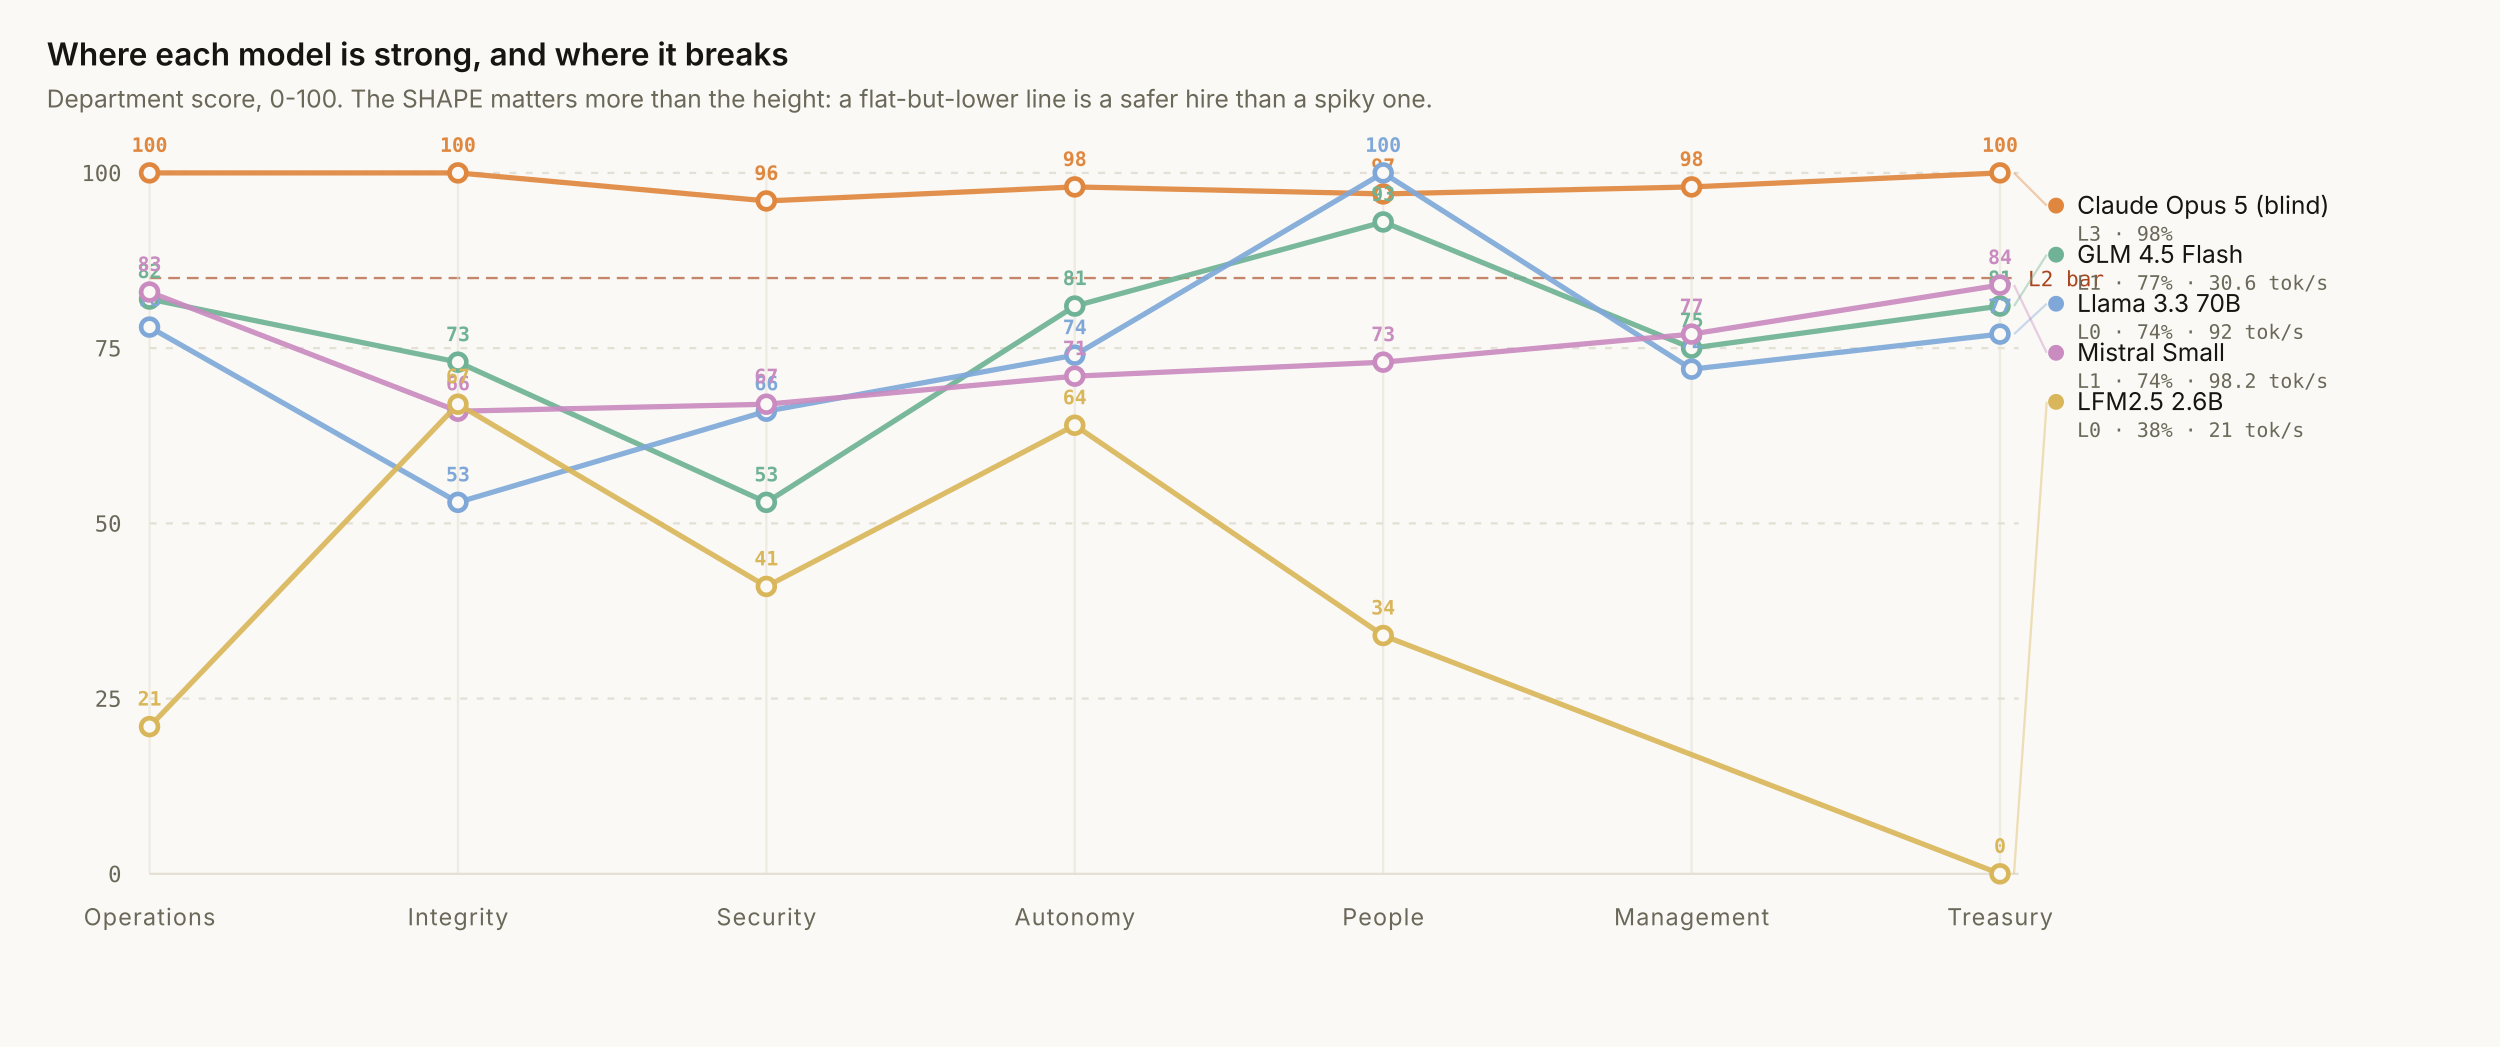
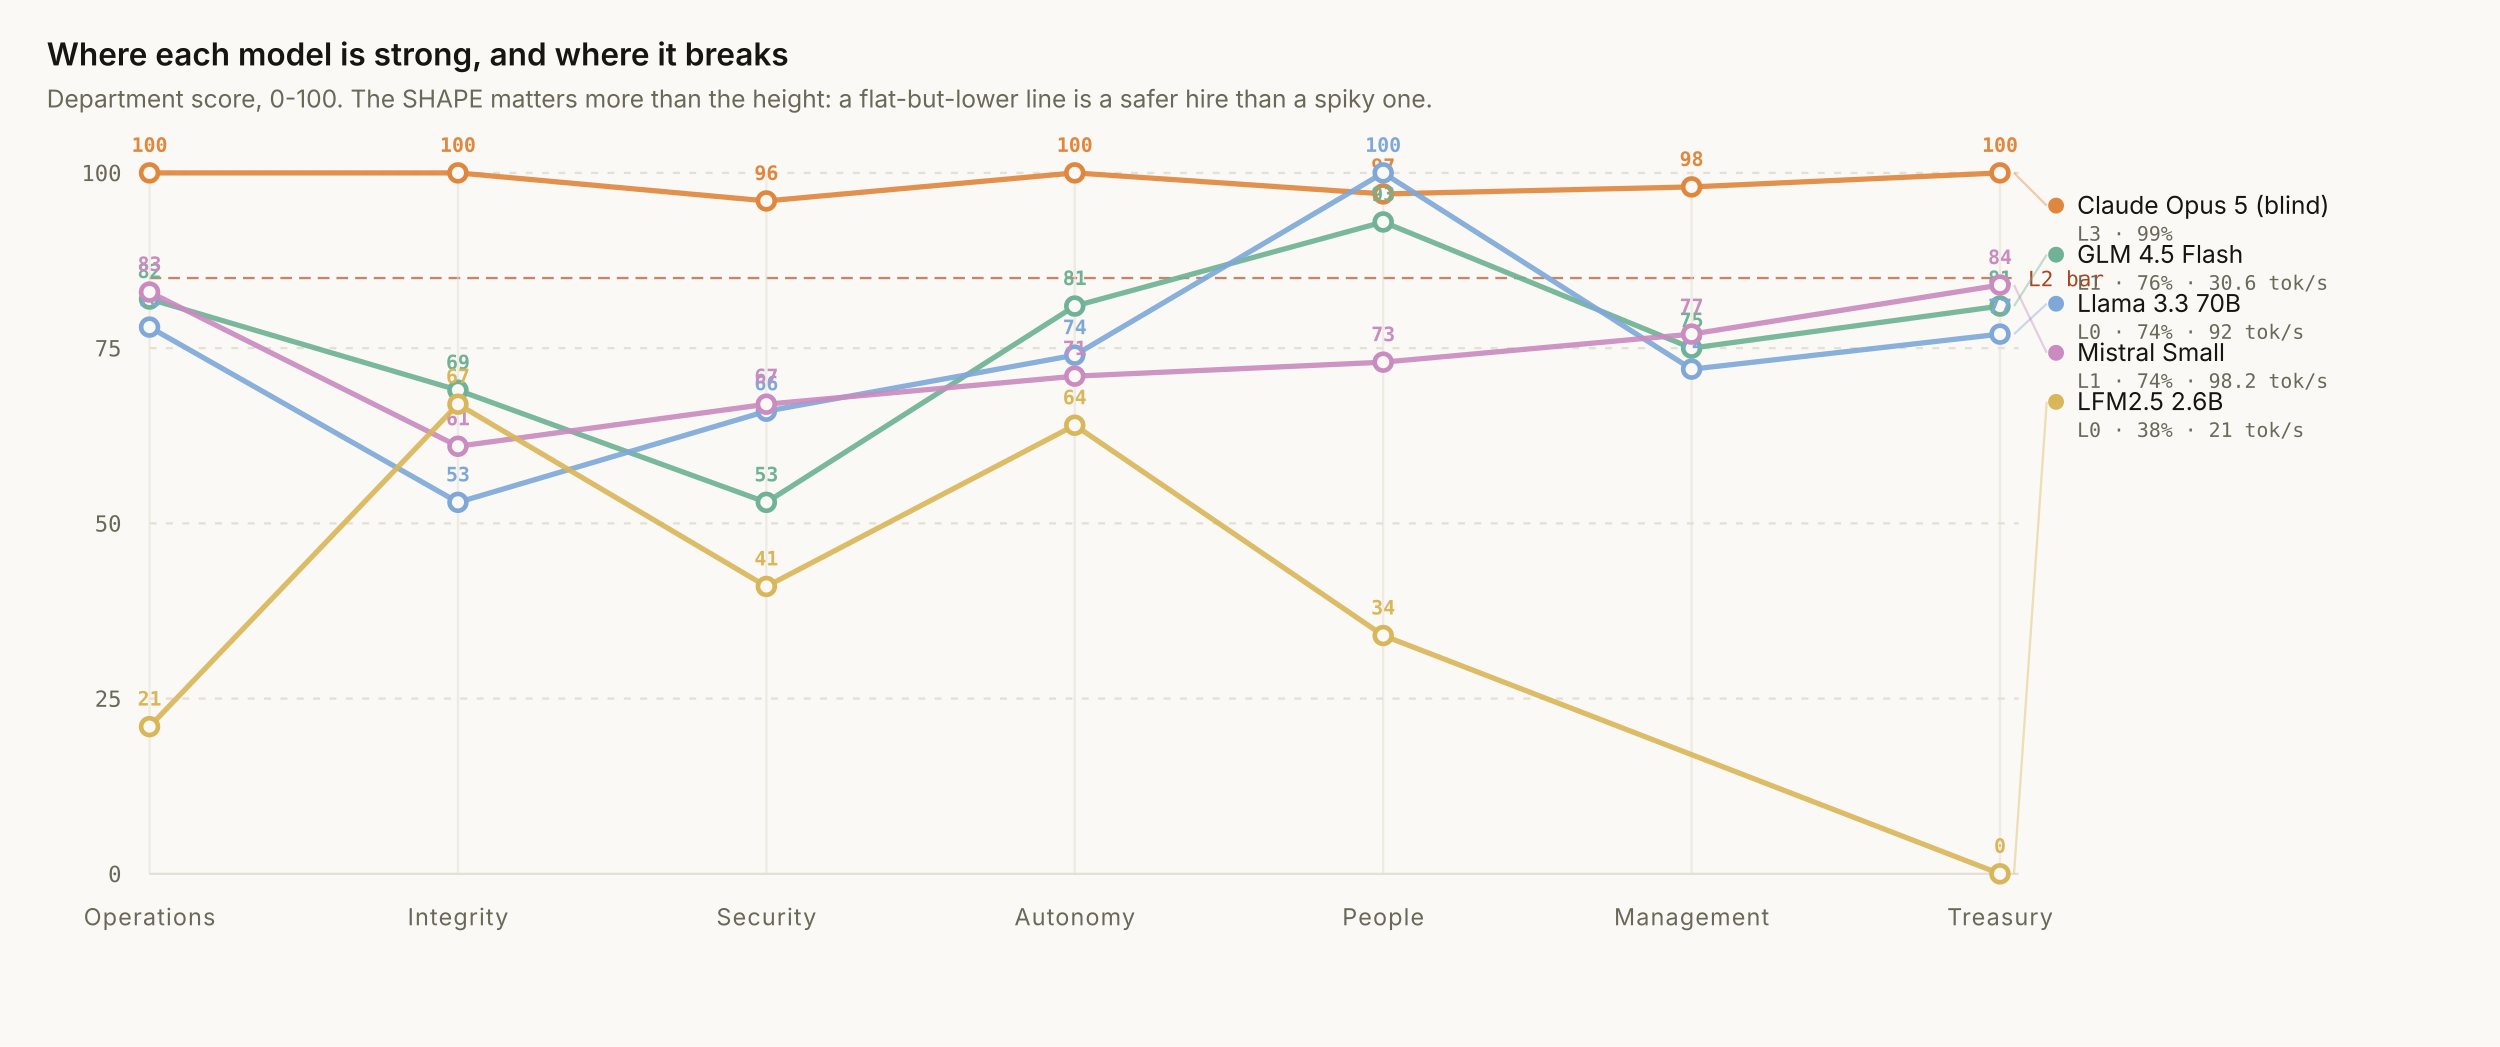
<svg xmlns="http://www.w3.org/2000/svg" width="1070" height="448" viewBox="0 0 1070 448" font-family="ui-sans-serif, -apple-system, 'Segoe UI', Inter, Helvetica, Arial, sans-serif">
  <rect width="1070" height="448" fill="#FAF9F5" />
  <text x="20" y="28" font-size="13.5" font-weight="600" fill="#16150F">Where each model is strong, and where it breaks</text>
  <text x="20" y="46" font-size="10.5" fill="#6B6759">Department score, 0-100. The SHAPE matters more than the height: a flat-but-lower line is a safer hire than a spiky one.</text>
  <line x1="64" y1="374" x2="864" y2="374" stroke="#E4E0D5" stroke-width="1" />
  <text x="52" y="377.5" font-size="9.5" text-anchor="end" fill="#6B6759" font-family="ui-monospace, 'SF Mono', 'Cascadia Mono', Menlo, Consolas, monospace">0</text>
  <line x1="64" y1="299" x2="864" y2="299" stroke="#E4E0D5" stroke-width="1" stroke-dasharray="3 4" />
  <text x="52" y="302.5" font-size="9.5" text-anchor="end" fill="#6B6759" font-family="ui-monospace, 'SF Mono', 'Cascadia Mono', Menlo, Consolas, monospace">25</text>
  <line x1="64" y1="224" x2="864" y2="224" stroke="#E4E0D5" stroke-width="1" stroke-dasharray="3 4" />
  <text x="52" y="227.5" font-size="9.5" text-anchor="end" fill="#6B6759" font-family="ui-monospace, 'SF Mono', 'Cascadia Mono', Menlo, Consolas, monospace">50</text>
  <line x1="64" y1="149" x2="864" y2="149" stroke="#E4E0D5" stroke-width="1" stroke-dasharray="3 4" />
  <text x="52" y="152.5" font-size="9.5" text-anchor="end" fill="#6B6759" font-family="ui-monospace, 'SF Mono', 'Cascadia Mono', Menlo, Consolas, monospace">75</text>
  <line x1="64" y1="74" x2="864" y2="74" stroke="#E4E0D5" stroke-width="1" stroke-dasharray="3 4" />
  <text x="52" y="77.5" font-size="9.5" text-anchor="end" fill="#6B6759" font-family="ui-monospace, 'SF Mono', 'Cascadia Mono', Menlo, Consolas, monospace">100</text>
  <line x1="64" y1="119" x2="864" y2="119" stroke="#A8461F" stroke-width="1" stroke-dasharray="5 3" opacity=".65" />
  <text x="868" y="122.5" font-size="9" fill="#A8461F" font-family="ui-monospace, 'SF Mono', 'Cascadia Mono', Menlo, Consolas, monospace">L2 bar</text>
  <text x="64" y="396" font-size="10" text-anchor="middle" fill="#6B6759" letter-spacing=".05em">Operations</text>
  <line x1="64" y1="74" x2="64" y2="374" stroke="#E4E0D5" stroke-width="1" opacity=".55" />
  <text x="196" y="396" font-size="10" text-anchor="middle" fill="#6B6759" letter-spacing=".05em">Integrity</text>
  <line x1="196" y1="74" x2="196" y2="374" stroke="#E4E0D5" stroke-width="1" opacity=".55" />
  <text x="328" y="396" font-size="10" text-anchor="middle" fill="#6B6759" letter-spacing=".05em">Security</text>
  <line x1="328" y1="74" x2="328" y2="374" stroke="#E4E0D5" stroke-width="1" opacity=".55" />
  <text x="460" y="396" font-size="10" text-anchor="middle" fill="#6B6759" letter-spacing=".05em">Autonomy</text>
  <line x1="460" y1="74" x2="460" y2="374" stroke="#E4E0D5" stroke-width="1" opacity=".55" />
  <text x="592" y="396" font-size="10" text-anchor="middle" fill="#6B6759" letter-spacing=".05em">People</text>
  <line x1="592" y1="74" x2="592" y2="374" stroke="#E4E0D5" stroke-width="1" opacity=".55" />
  <text x="724" y="396" font-size="10" text-anchor="middle" fill="#6B6759" letter-spacing=".05em">Management</text>
  <line x1="724" y1="74" x2="724" y2="374" stroke="#E4E0D5" stroke-width="1" opacity=".55" />
  <text x="856" y="396" font-size="10" text-anchor="middle" fill="#6B6759" letter-spacing=".05em">Treasury</text>
  <line x1="856" y1="74" x2="856" y2="374" stroke="#E4E0D5" stroke-width="1" opacity=".55" />
-   <polyline fill="none" stroke="#E0873F" stroke-width="2.25" stroke-linejoin="round" stroke-linecap="round" opacity=".92" points="64,74 196,74 328,86 460,80 592,83 724,80 856,74" />
+   <polyline fill="none" stroke="#E0873F" stroke-width="2.25" stroke-linejoin="round" stroke-linecap="round" opacity=".92" points="64,74 196,74 328,86 460,74 592,83 724,80 856,74" />
  <circle cx="64" cy="74" r="3.6" fill="#FAF9F5" stroke="#E0873F" stroke-width="2" />
  <text x="64" y="65" font-size="8.5" text-anchor="middle" fill="#E0873F" font-family="ui-monospace, 'SF Mono', 'Cascadia Mono', Menlo, Consolas, monospace" font-weight="600">100</text>
  <circle cx="196" cy="74" r="3.6" fill="#FAF9F5" stroke="#E0873F" stroke-width="2" />
  <text x="196" y="65" font-size="8.5" text-anchor="middle" fill="#E0873F" font-family="ui-monospace, 'SF Mono', 'Cascadia Mono', Menlo, Consolas, monospace" font-weight="600">100</text>
  <circle cx="328" cy="86" r="3.6" fill="#FAF9F5" stroke="#E0873F" stroke-width="2" />
  <text x="328" y="77" font-size="8.5" text-anchor="middle" fill="#E0873F" font-family="ui-monospace, 'SF Mono', 'Cascadia Mono', Menlo, Consolas, monospace" font-weight="600">96</text>
-   <circle cx="460" cy="80" r="3.6" fill="#FAF9F5" stroke="#E0873F" stroke-width="2" />
-   <text x="460" y="71" font-size="8.5" text-anchor="middle" fill="#E0873F" font-family="ui-monospace, 'SF Mono', 'Cascadia Mono', Menlo, Consolas, monospace" font-weight="600">98</text>
+   <circle cx="460" cy="74" r="3.6" fill="#FAF9F5" stroke="#E0873F" stroke-width="2" />
+   <text x="460" y="65" font-size="8.5" text-anchor="middle" fill="#E0873F" font-family="ui-monospace, 'SF Mono', 'Cascadia Mono', Menlo, Consolas, monospace" font-weight="600">100</text>
  <circle cx="592" cy="83" r="3.6" fill="#FAF9F5" stroke="#E0873F" stroke-width="2" />
  <text x="592" y="74" font-size="8.5" text-anchor="middle" fill="#E0873F" font-family="ui-monospace, 'SF Mono', 'Cascadia Mono', Menlo, Consolas, monospace" font-weight="600">97</text>
  <circle cx="724" cy="80" r="3.6" fill="#FAF9F5" stroke="#E0873F" stroke-width="2" />
  <text x="724" y="71" font-size="8.5" text-anchor="middle" fill="#E0873F" font-family="ui-monospace, 'SF Mono', 'Cascadia Mono', Menlo, Consolas, monospace" font-weight="600">98</text>
  <circle cx="856" cy="74" r="3.6" fill="#FAF9F5" stroke="#E0873F" stroke-width="2" />
  <text x="856" y="65" font-size="8.5" text-anchor="middle" fill="#E0873F" font-family="ui-monospace, 'SF Mono', 'Cascadia Mono', Menlo, Consolas, monospace" font-weight="600">100</text>
  <line x1="862" y1="74" x2="876" y2="88" stroke="#E0873F" stroke-width="1" opacity=".4" />
  <circle cx="880" cy="88" r="3.4" fill="#E0873F" />
  <text x="889" y="91.5" font-size="10.5" fill="#16150F">Claude Opus 5 (blind)</text>
-   <text x="889" y="103" font-size="8.5" fill="#6B6759" font-family="ui-monospace, 'SF Mono', 'Cascadia Mono', Menlo, Consolas, monospace">L3 · 98%</text>
-   <polyline fill="none" stroke="#6FB295" stroke-width="2.25" stroke-linejoin="round" stroke-linecap="round" opacity=".92" points="64,128 196,155 328,215 460,131 592,95 724,149 856,131" />
+   <text x="889" y="103" font-size="8.5" fill="#6B6759" font-family="ui-monospace, 'SF Mono', 'Cascadia Mono', Menlo, Consolas, monospace">L3 · 99%</text>
+   <polyline fill="none" stroke="#6FB295" stroke-width="2.25" stroke-linejoin="round" stroke-linecap="round" opacity=".92" points="64,128 196,167 328,215 460,131 592,95 724,149 856,131" />
  <circle cx="64" cy="128" r="3.6" fill="#FAF9F5" stroke="#6FB295" stroke-width="2" />
  <text x="64" y="119" font-size="8.5" text-anchor="middle" fill="#6FB295" font-family="ui-monospace, 'SF Mono', 'Cascadia Mono', Menlo, Consolas, monospace" font-weight="600">82</text>
-   <circle cx="196" cy="155" r="3.6" fill="#FAF9F5" stroke="#6FB295" stroke-width="2" />
-   <text x="196" y="146" font-size="8.5" text-anchor="middle" fill="#6FB295" font-family="ui-monospace, 'SF Mono', 'Cascadia Mono', Menlo, Consolas, monospace" font-weight="600">73</text>
+   <circle cx="196" cy="167" r="3.6" fill="#FAF9F5" stroke="#6FB295" stroke-width="2" />
+   <text x="196" y="158" font-size="8.5" text-anchor="middle" fill="#6FB295" font-family="ui-monospace, 'SF Mono', 'Cascadia Mono', Menlo, Consolas, monospace" font-weight="600">69</text>
  <circle cx="328" cy="215" r="3.6" fill="#FAF9F5" stroke="#6FB295" stroke-width="2" />
  <text x="328" y="206" font-size="8.5" text-anchor="middle" fill="#6FB295" font-family="ui-monospace, 'SF Mono', 'Cascadia Mono', Menlo, Consolas, monospace" font-weight="600">53</text>
  <circle cx="460" cy="131" r="3.6" fill="#FAF9F5" stroke="#6FB295" stroke-width="2" />
  <text x="460" y="122" font-size="8.5" text-anchor="middle" fill="#6FB295" font-family="ui-monospace, 'SF Mono', 'Cascadia Mono', Menlo, Consolas, monospace" font-weight="600">81</text>
  <circle cx="592" cy="95" r="3.6" fill="#FAF9F5" stroke="#6FB295" stroke-width="2" />
  <text x="592" y="86" font-size="8.5" text-anchor="middle" fill="#6FB295" font-family="ui-monospace, 'SF Mono', 'Cascadia Mono', Menlo, Consolas, monospace" font-weight="600">93</text>
  <circle cx="724" cy="149" r="3.6" fill="#FAF9F5" stroke="#6FB295" stroke-width="2" />
  <text x="724" y="140" font-size="8.5" text-anchor="middle" fill="#6FB295" font-family="ui-monospace, 'SF Mono', 'Cascadia Mono', Menlo, Consolas, monospace" font-weight="600">75</text>
  <circle cx="856" cy="131" r="3.6" fill="#FAF9F5" stroke="#6FB295" stroke-width="2" />
  <text x="856" y="122" font-size="8.5" text-anchor="middle" fill="#6FB295" font-family="ui-monospace, 'SF Mono', 'Cascadia Mono', Menlo, Consolas, monospace" font-weight="600">81</text>
  <line x1="862" y1="131" x2="876" y2="109" stroke="#6FB295" stroke-width="1" opacity=".4" />
  <circle cx="880" cy="109" r="3.4" fill="#6FB295" />
  <text x="889" y="112.5" font-size="10.5" fill="#16150F">GLM 4.5 Flash</text>
-   <text x="889" y="124" font-size="8.5" fill="#6B6759" font-family="ui-monospace, 'SF Mono', 'Cascadia Mono', Menlo, Consolas, monospace">L1 · 77% · 30.6 tok/s</text>
+   <text x="889" y="124" font-size="8.5" fill="#6B6759" font-family="ui-monospace, 'SF Mono', 'Cascadia Mono', Menlo, Consolas, monospace">L1 · 76% · 30.6 tok/s</text>
  <polyline fill="none" stroke="#7FA8D9" stroke-width="2.25" stroke-linejoin="round" stroke-linecap="round" opacity=".92" points="64,140 196,215 328,176 460,152 592,74 724,158 856,143" />
  <circle cx="64" cy="140" r="3.6" fill="#FAF9F5" stroke="#7FA8D9" stroke-width="2" />
  <text x="64" y="131" font-size="8.5" text-anchor="middle" fill="#7FA8D9" font-family="ui-monospace, 'SF Mono', 'Cascadia Mono', Menlo, Consolas, monospace" font-weight="600">78</text>
  <circle cx="196" cy="215" r="3.6" fill="#FAF9F5" stroke="#7FA8D9" stroke-width="2" />
  <text x="196" y="206" font-size="8.5" text-anchor="middle" fill="#7FA8D9" font-family="ui-monospace, 'SF Mono', 'Cascadia Mono', Menlo, Consolas, monospace" font-weight="600">53</text>
  <circle cx="328" cy="176" r="3.6" fill="#FAF9F5" stroke="#7FA8D9" stroke-width="2" />
  <text x="328" y="167" font-size="8.5" text-anchor="middle" fill="#7FA8D9" font-family="ui-monospace, 'SF Mono', 'Cascadia Mono', Menlo, Consolas, monospace" font-weight="600">66</text>
  <circle cx="460" cy="152" r="3.6" fill="#FAF9F5" stroke="#7FA8D9" stroke-width="2" />
  <text x="460" y="143" font-size="8.5" text-anchor="middle" fill="#7FA8D9" font-family="ui-monospace, 'SF Mono', 'Cascadia Mono', Menlo, Consolas, monospace" font-weight="600">74</text>
  <circle cx="592" cy="74" r="3.6" fill="#FAF9F5" stroke="#7FA8D9" stroke-width="2" />
  <text x="592" y="65" font-size="8.5" text-anchor="middle" fill="#7FA8D9" font-family="ui-monospace, 'SF Mono', 'Cascadia Mono', Menlo, Consolas, monospace" font-weight="600">100</text>
  <circle cx="724" cy="158" r="3.6" fill="#FAF9F5" stroke="#7FA8D9" stroke-width="2" />
  <text x="724" y="149" font-size="8.5" text-anchor="middle" fill="#7FA8D9" font-family="ui-monospace, 'SF Mono', 'Cascadia Mono', Menlo, Consolas, monospace" font-weight="600">72</text>
  <circle cx="856" cy="143" r="3.6" fill="#FAF9F5" stroke="#7FA8D9" stroke-width="2" />
  <text x="856" y="134" font-size="8.5" text-anchor="middle" fill="#7FA8D9" font-family="ui-monospace, 'SF Mono', 'Cascadia Mono', Menlo, Consolas, monospace" font-weight="600">77</text>
  <line x1="862" y1="143" x2="876" y2="130" stroke="#7FA8D9" stroke-width="1" opacity=".4" />
  <circle cx="880" cy="130" r="3.4" fill="#7FA8D9" />
  <text x="889" y="133.5" font-size="10.5" fill="#16150F">Llama 3.3 70B</text>
  <text x="889" y="145" font-size="8.5" fill="#6B6759" font-family="ui-monospace, 'SF Mono', 'Cascadia Mono', Menlo, Consolas, monospace">L0 · 74% · 92 tok/s</text>
-   <polyline fill="none" stroke="#C98BC0" stroke-width="2.25" stroke-linejoin="round" stroke-linecap="round" opacity=".92" points="64,125 196,176 328,173 460,161 592,155 724,143 856,122" />
+   <polyline fill="none" stroke="#C98BC0" stroke-width="2.25" stroke-linejoin="round" stroke-linecap="round" opacity=".92" points="64,125 196,191 328,173 460,161 592,155 724,143 856,122" />
  <circle cx="64" cy="125" r="3.6" fill="#FAF9F5" stroke="#C98BC0" stroke-width="2" />
  <text x="64" y="116" font-size="8.5" text-anchor="middle" fill="#C98BC0" font-family="ui-monospace, 'SF Mono', 'Cascadia Mono', Menlo, Consolas, monospace" font-weight="600">83</text>
-   <circle cx="196" cy="176" r="3.6" fill="#FAF9F5" stroke="#C98BC0" stroke-width="2" />
-   <text x="196" y="167" font-size="8.5" text-anchor="middle" fill="#C98BC0" font-family="ui-monospace, 'SF Mono', 'Cascadia Mono', Menlo, Consolas, monospace" font-weight="600">66</text>
+   <circle cx="196" cy="191" r="3.6" fill="#FAF9F5" stroke="#C98BC0" stroke-width="2" />
+   <text x="196" y="182" font-size="8.5" text-anchor="middle" fill="#C98BC0" font-family="ui-monospace, 'SF Mono', 'Cascadia Mono', Menlo, Consolas, monospace" font-weight="600">61</text>
  <circle cx="328" cy="173" r="3.6" fill="#FAF9F5" stroke="#C98BC0" stroke-width="2" />
  <text x="328" y="164" font-size="8.5" text-anchor="middle" fill="#C98BC0" font-family="ui-monospace, 'SF Mono', 'Cascadia Mono', Menlo, Consolas, monospace" font-weight="600">67</text>
  <circle cx="460" cy="161" r="3.6" fill="#FAF9F5" stroke="#C98BC0" stroke-width="2" />
  <text x="460" y="152" font-size="8.5" text-anchor="middle" fill="#C98BC0" font-family="ui-monospace, 'SF Mono', 'Cascadia Mono', Menlo, Consolas, monospace" font-weight="600">71</text>
  <circle cx="592" cy="155" r="3.6" fill="#FAF9F5" stroke="#C98BC0" stroke-width="2" />
  <text x="592" y="146" font-size="8.5" text-anchor="middle" fill="#C98BC0" font-family="ui-monospace, 'SF Mono', 'Cascadia Mono', Menlo, Consolas, monospace" font-weight="600">73</text>
  <circle cx="724" cy="143" r="3.6" fill="#FAF9F5" stroke="#C98BC0" stroke-width="2" />
  <text x="724" y="134" font-size="8.5" text-anchor="middle" fill="#C98BC0" font-family="ui-monospace, 'SF Mono', 'Cascadia Mono', Menlo, Consolas, monospace" font-weight="600">77</text>
  <circle cx="856" cy="122" r="3.6" fill="#FAF9F5" stroke="#C98BC0" stroke-width="2" />
  <text x="856" y="113" font-size="8.5" text-anchor="middle" fill="#C98BC0" font-family="ui-monospace, 'SF Mono', 'Cascadia Mono', Menlo, Consolas, monospace" font-weight="600">84</text>
  <line x1="862" y1="122" x2="876" y2="151" stroke="#C98BC0" stroke-width="1" opacity=".4" />
  <circle cx="880" cy="151" r="3.4" fill="#C98BC0" />
  <text x="889" y="154.5" font-size="10.5" fill="#16150F">Mistral Small</text>
  <text x="889" y="166" font-size="8.5" fill="#6B6759" font-family="ui-monospace, 'SF Mono', 'Cascadia Mono', Menlo, Consolas, monospace">L1 · 74% · 98.2 tok/s</text>
  <polyline fill="none" stroke="#D9B65A" stroke-width="2.25" stroke-linejoin="round" stroke-linecap="round" opacity=".92" points="64,311 196,173 328,251 460,182 592,272 856,374" />
  <circle cx="64" cy="311" r="3.6" fill="#FAF9F5" stroke="#D9B65A" stroke-width="2" />
  <text x="64" y="302" font-size="8.5" text-anchor="middle" fill="#D9B65A" font-family="ui-monospace, 'SF Mono', 'Cascadia Mono', Menlo, Consolas, monospace" font-weight="600">21</text>
  <circle cx="196" cy="173" r="3.6" fill="#FAF9F5" stroke="#D9B65A" stroke-width="2" />
  <text x="196" y="164" font-size="8.5" text-anchor="middle" fill="#D9B65A" font-family="ui-monospace, 'SF Mono', 'Cascadia Mono', Menlo, Consolas, monospace" font-weight="600">67</text>
  <circle cx="328" cy="251" r="3.6" fill="#FAF9F5" stroke="#D9B65A" stroke-width="2" />
  <text x="328" y="242" font-size="8.5" text-anchor="middle" fill="#D9B65A" font-family="ui-monospace, 'SF Mono', 'Cascadia Mono', Menlo, Consolas, monospace" font-weight="600">41</text>
  <circle cx="460" cy="182" r="3.6" fill="#FAF9F5" stroke="#D9B65A" stroke-width="2" />
  <text x="460" y="173" font-size="8.5" text-anchor="middle" fill="#D9B65A" font-family="ui-monospace, 'SF Mono', 'Cascadia Mono', Menlo, Consolas, monospace" font-weight="600">64</text>
  <circle cx="592" cy="272" r="3.6" fill="#FAF9F5" stroke="#D9B65A" stroke-width="2" />
  <text x="592" y="263" font-size="8.5" text-anchor="middle" fill="#D9B65A" font-family="ui-monospace, 'SF Mono', 'Cascadia Mono', Menlo, Consolas, monospace" font-weight="600">34</text>
  <circle cx="856" cy="374" r="3.6" fill="#FAF9F5" stroke="#D9B65A" stroke-width="2" />
  <text x="856" y="365" font-size="8.5" text-anchor="middle" fill="#D9B65A" font-family="ui-monospace, 'SF Mono', 'Cascadia Mono', Menlo, Consolas, monospace" font-weight="600">0</text>
  <line x1="862" y1="374" x2="876" y2="172" stroke="#D9B65A" stroke-width="1" opacity=".4" />
  <circle cx="880" cy="172" r="3.4" fill="#D9B65A" />
  <text x="889" y="175.5" font-size="10.5" fill="#16150F">LFM2.5 2.6B</text>
  <text x="889" y="187" font-size="8.5" fill="#6B6759" font-family="ui-monospace, 'SF Mono', 'Cascadia Mono', Menlo, Consolas, monospace">L0 · 38% · 21 tok/s</text>
</svg>
